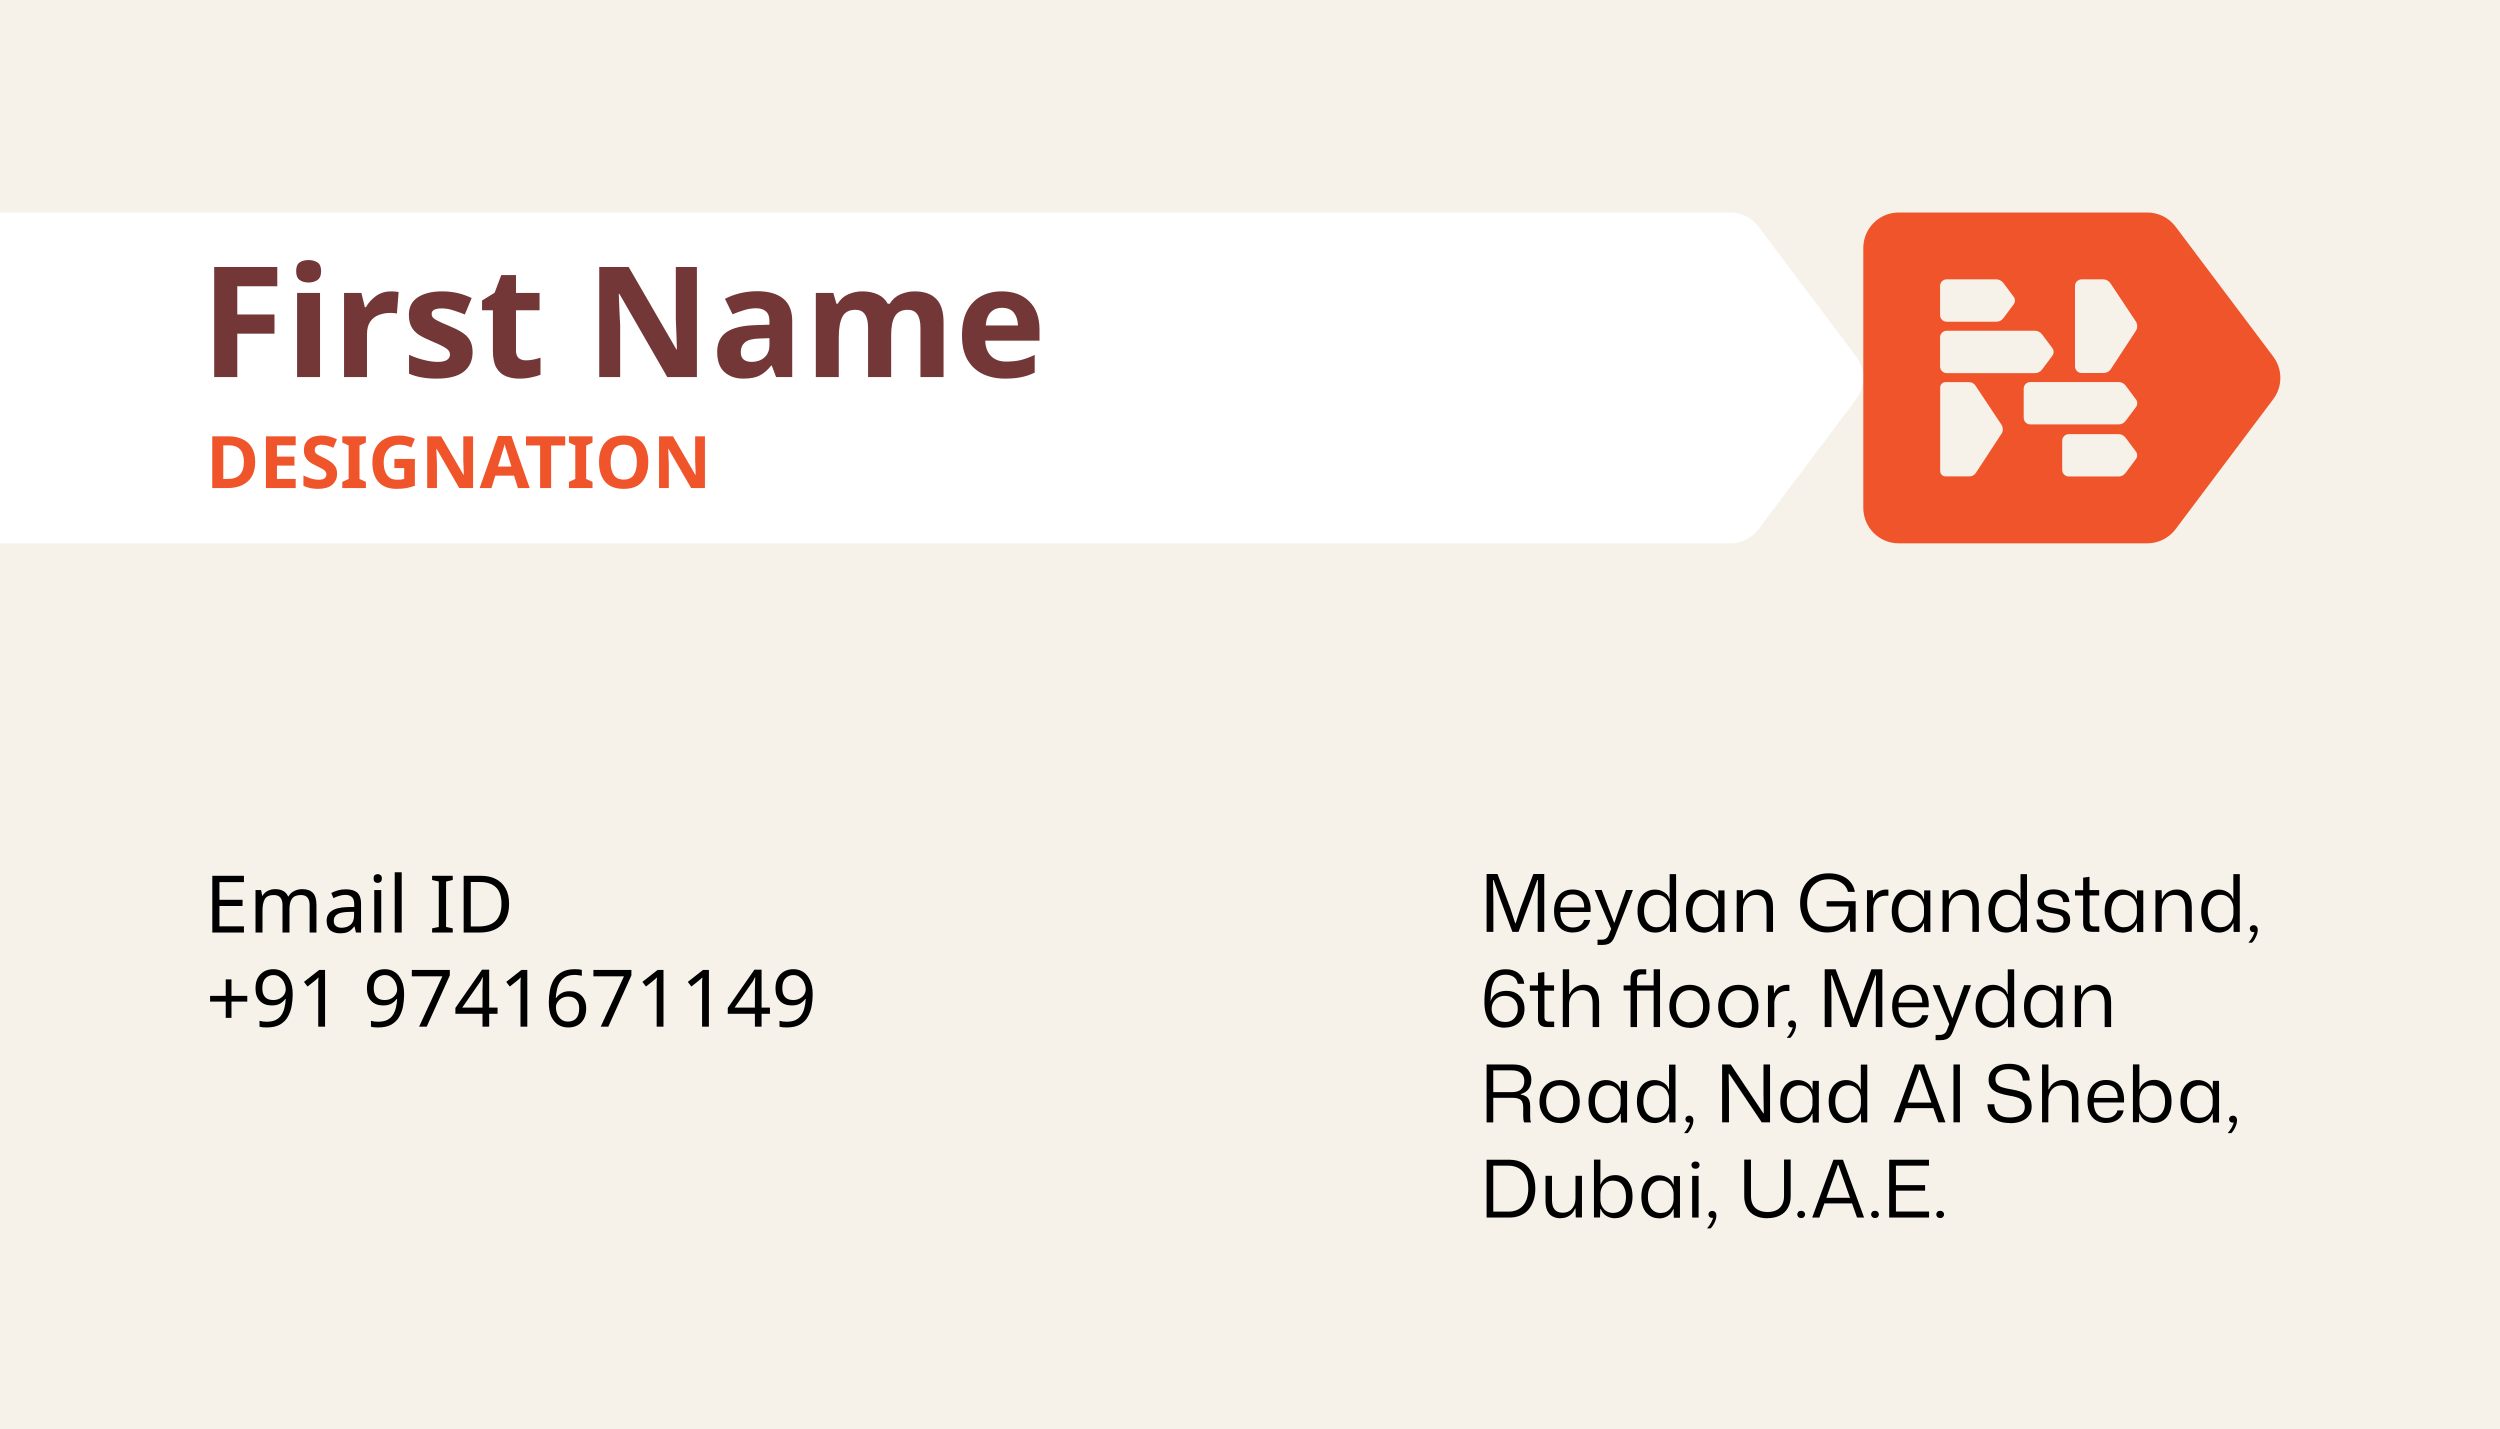
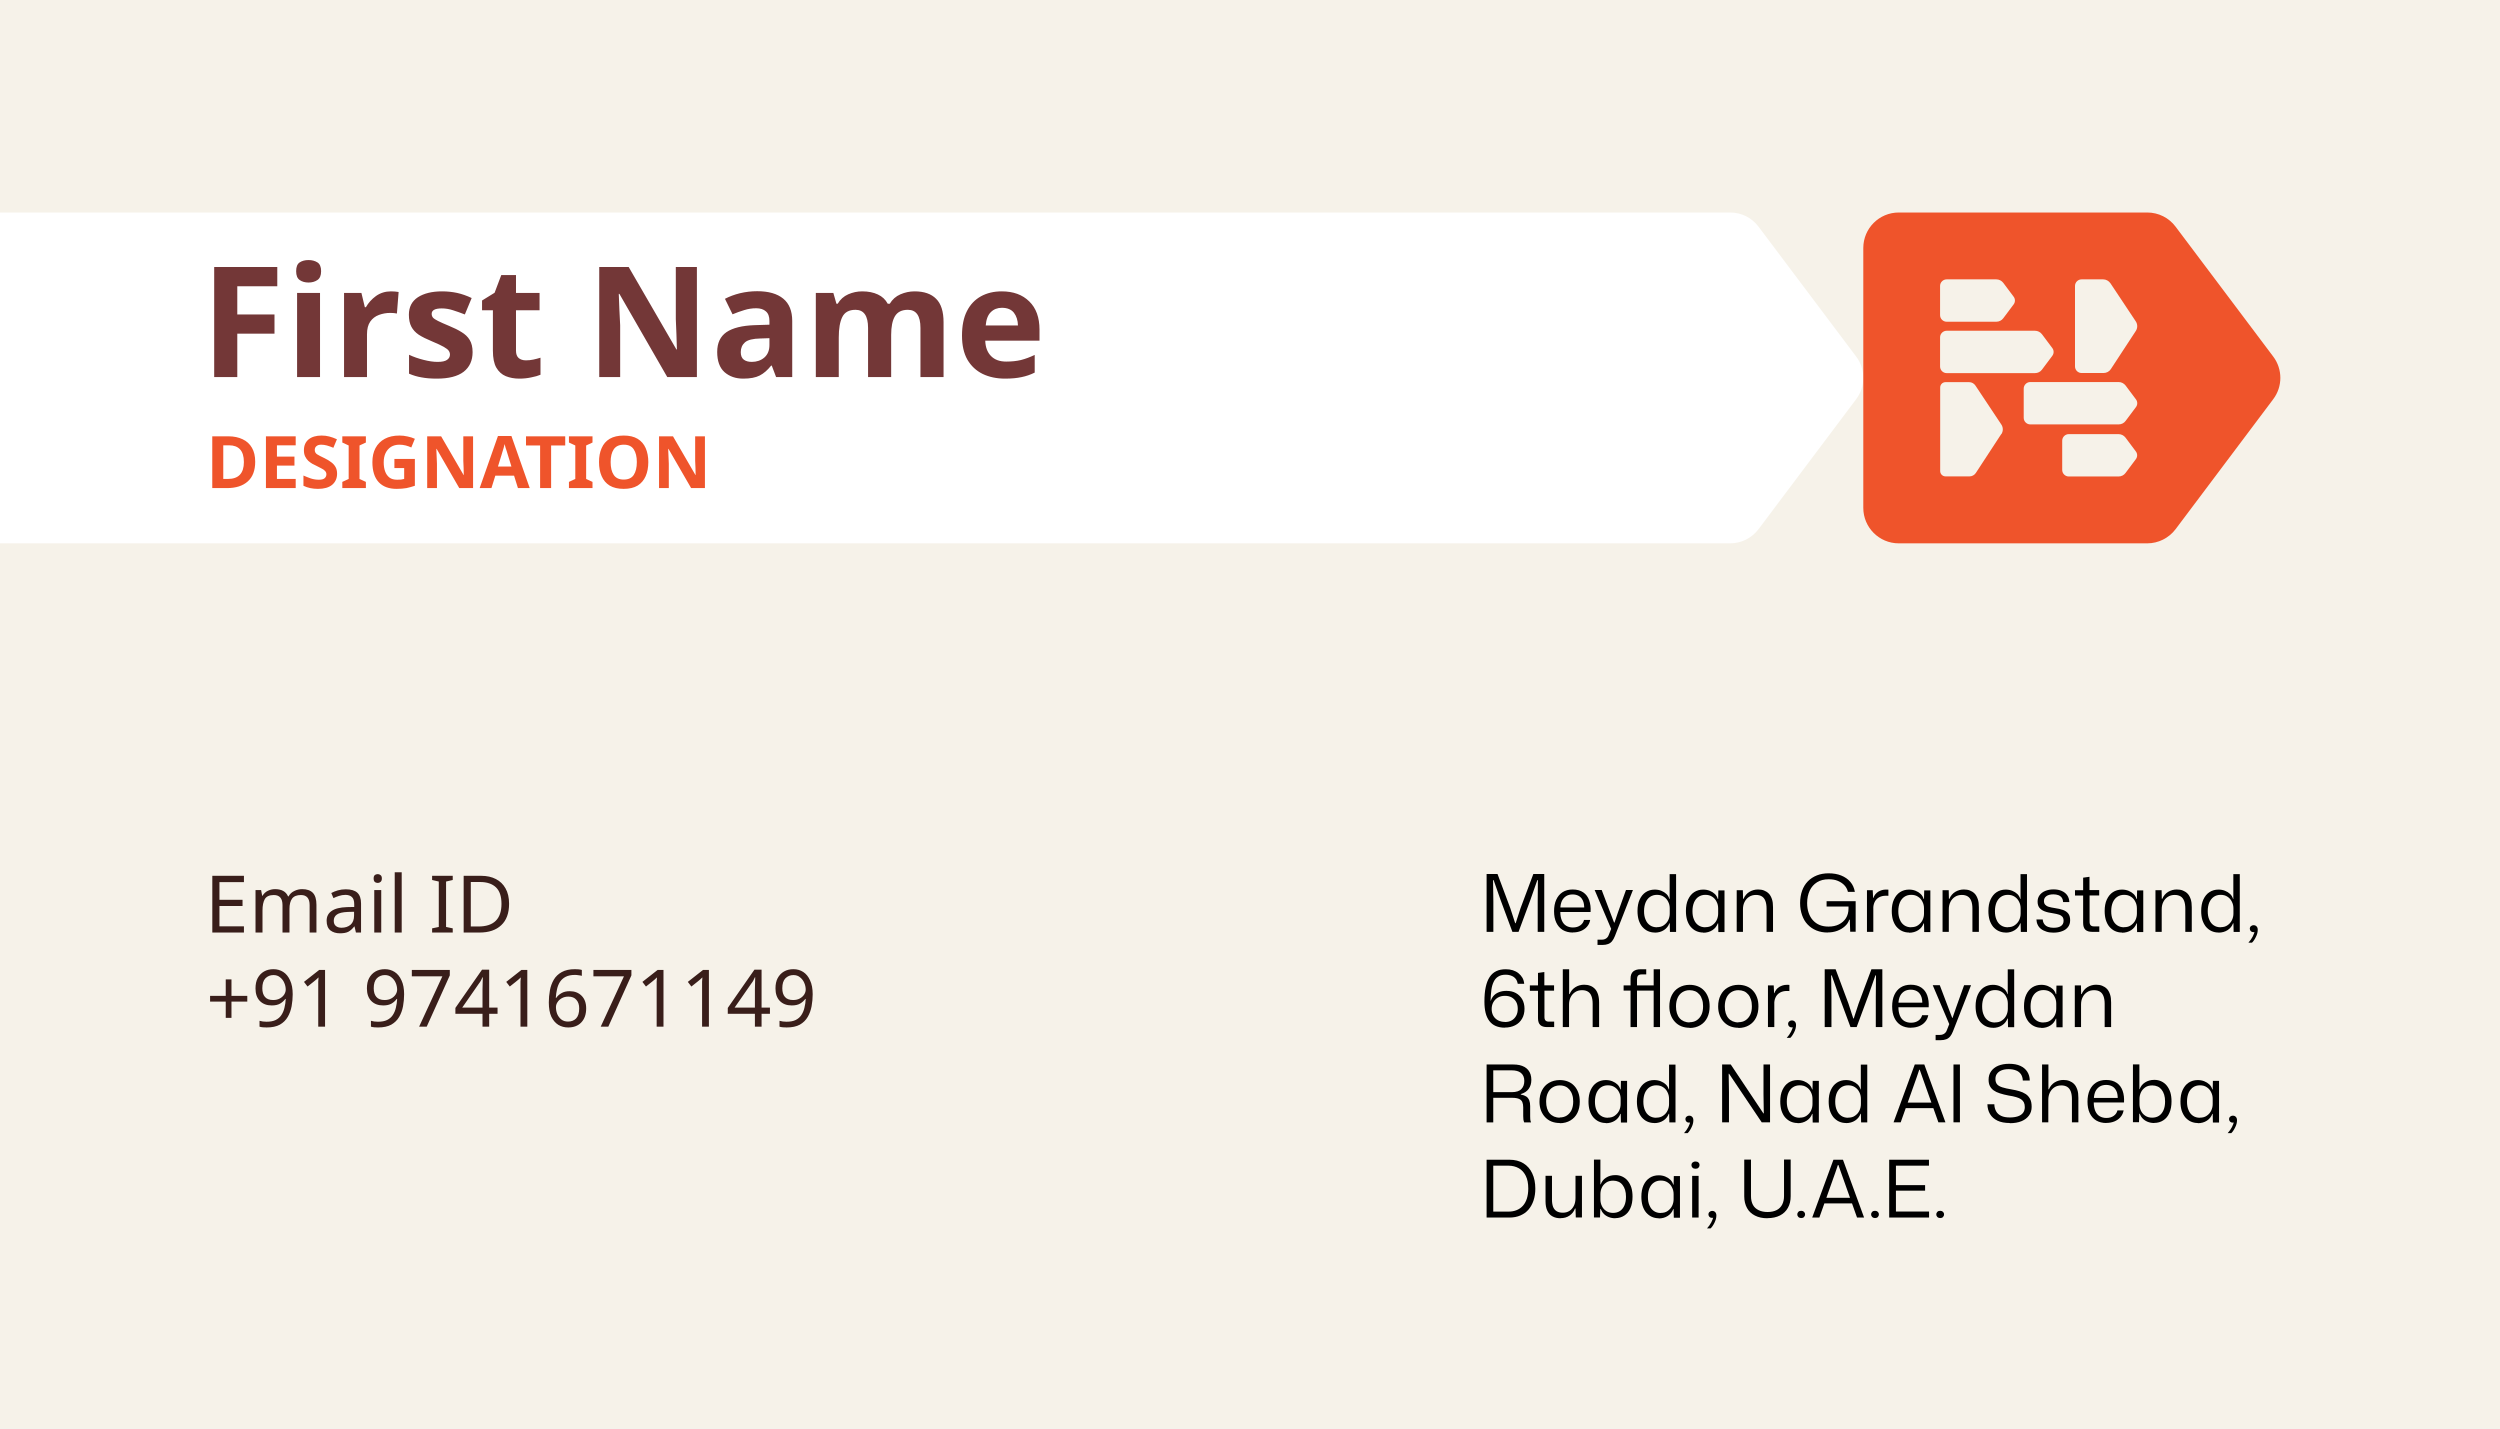
<svg xmlns="http://www.w3.org/2000/svg" id="Layer_1" data-name="Layer 1" viewBox="0 0 252 144">
  <defs>
    <style>
      .cls-1 {
+         fill: #391e1a;
        font-family: MonaSans-Regular, 'Mona Sans';
        font-size: 8px;
      }

      .cls-2 {
        fill-rule: evenodd;
      }

      .cls-2, .cls-3 {
        fill: #f6f2e9;
      }

      .cls-4 {
        font-family: MonaSans-SemiBold, 'Mona Sans';
        font-size: 7.31px;
        font-weight: 600;
      }

      .cls-4, .cls-5 {
        fill: #ef542b;
      }

      .cls-6 {
        fill: #fff;
      }

      .cls-7 {
        fill: #733737;
        font-family: MonaSans-Bold, 'Mona Sans';
        font-size: 15.53px;
        font-weight: 700;
      }
    </style>
  </defs>
  <rect class="cls-3" width="252" height="144" />
  <path class="cls-6" d="M187.1,40.24l-9.84,13.1c-.68.9-1.74,1.43-2.86,1.43H0V21.42h174.4c1.13,0,2.19.53,2.86,1.43l9.84,13.09c.96,1.27.96,3.03,0,4.3Z" />
  <path class="cls-5" d="M229.14,40.24l-9.84,13.1c-.68.9-1.74,1.43-2.86,1.43h-25.04c-1.98,0-3.58-1.6-3.58-3.58v-26.19c0-1.98,1.6-3.58,3.58-3.58h25.04c1.13,0,2.19.53,2.86,1.43l9.84,13.09c.96,1.27.96,3.03,0,4.3Z" />
  <text class="cls-7" transform="translate(20.2 38.01)">
    <tspan x="0" y="0">First Name</tspan>
  </text>
  <text class="cls-4" transform="translate(20.74 49.2)">
    <tspan x="0" y="0">DESIGNATION</tspan>
  </text>
  <text class="cls-1" transform="translate(20.62 94)">
    <tspan x="0" y="0">Email ID</tspan>
  </text>
  <text class="cls-1" transform="translate(20.77 103.49)">
    <tspan x="0" y="0">+91 9741671149</tspan>
  </text>
  <g>
    <path d="M149.85,93.93v-5.83h1.1l1.29,3.45.49,1.51h.05l.49-1.51,1.29-3.45h1.1v5.83h-.66v-3.04l.02-2.17h-.06l-.7,2-1.19,3.21h-.62l-1.18-3.18-.71-2.03h-.06l.03,2.17v3.04h-.67Z" />
    <path d="M158.55,94c-.4,0-.74-.09-1.03-.26-.29-.18-.5-.43-.65-.75s-.22-.7-.22-1.14.07-.83.22-1.16c.15-.33.36-.58.64-.76s.62-.27,1.02-.27c.43,0,.78.1,1.06.29s.48.46.6.8c.12.34.17.74.14,1.18h-3.05c0,.35.06.64.16.87.1.23.25.41.44.52s.41.17.67.17c.3,0,.54-.07.74-.21s.32-.32.38-.55h.62c-.05.27-.15.49-.32.68-.16.19-.37.33-.61.43s-.52.15-.82.15ZM157.28,91.57l-.07-.1h2.55l-.07.11c0-.34-.04-.61-.14-.81-.1-.21-.23-.36-.41-.46s-.39-.15-.62-.15-.46.05-.64.16c-.18.11-.32.26-.43.47-.1.21-.16.46-.17.77Z" />
    <path d="M161.03,95.26v-.54h.42c.13,0,.24-.02.33-.06.09-.04.17-.09.24-.17.07-.07.12-.17.16-.29l.28-.71v.27l-1.72-4.05h.71l.87,2.29.38,1h.04l.34-1,.82-2.29h.7l-1.82,4.65c-.08.21-.18.38-.29.52-.11.13-.25.23-.4.28-.16.06-.34.09-.55.09h-.52Z" />
    <path d="M166.81,94c-.26,0-.49-.05-.71-.15-.22-.1-.4-.25-.56-.43-.16-.19-.27-.41-.36-.68-.08-.27-.12-.57-.12-.91,0-.45.07-.84.22-1.16.15-.32.35-.57.61-.74.26-.17.57-.26.91-.26.24,0,.46.04.66.12.2.08.37.19.51.32s.24.3.3.5h.03v-2.5h.65v5.83h-.62l-.02-.87h-.04c-.1.28-.28.51-.54.68-.26.17-.57.26-.93.26ZM167.02,93.46c.28,0,.51-.06.7-.2s.34-.3.44-.51c.1-.21.15-.43.15-.67v-.51c0-.25-.05-.47-.16-.68-.1-.21-.25-.38-.44-.5-.19-.13-.42-.19-.69-.19s-.5.07-.69.2c-.2.13-.34.32-.45.56-.1.24-.16.53-.16.88s.05.63.16.87c.1.25.25.43.44.56.19.13.42.2.69.2Z" />
    <path d="M171.69,94c-.26,0-.49-.05-.71-.15-.22-.1-.4-.25-.56-.43-.16-.19-.27-.41-.36-.68-.08-.27-.12-.57-.12-.91,0-.45.07-.84.22-1.16.15-.32.35-.57.61-.74.26-.17.57-.26.91-.26.24,0,.46.04.66.12.2.08.37.19.51.32s.24.3.3.5h.04l.02-.86h.62v4.2h-.62l-.02-.87h-.04c-.1.28-.28.51-.54.68-.26.17-.57.26-.93.26ZM171.9,93.46c.28,0,.51-.06.7-.2s.34-.3.44-.51c.1-.21.15-.43.15-.67v-.51c0-.25-.05-.47-.16-.68-.1-.21-.25-.38-.44-.5-.19-.13-.42-.19-.69-.19s-.5.07-.69.2c-.2.13-.34.32-.45.56-.1.24-.16.53-.16.88s.05.63.16.87c.1.25.25.43.44.56.19.13.42.2.69.2Z" />
    <path d="M175.06,93.93v-4.2h.62l.02.87h.05c.13-.31.33-.54.59-.7.27-.16.56-.24.87-.24.22,0,.42.03.6.1s.34.17.48.31c.14.14.24.33.32.56.08.23.11.5.11.83v2.47h-.65v-2.34c0-.31-.04-.57-.12-.78-.08-.2-.19-.35-.35-.45s-.36-.15-.6-.15c-.26,0-.49.06-.69.19s-.35.3-.46.52c-.11.22-.16.46-.16.74v2.27h-.64Z" />
    <path d="M184.23,94c-.42,0-.79-.07-1.14-.21-.34-.14-.63-.34-.88-.6-.25-.26-.43-.57-.56-.94s-.2-.77-.2-1.22.07-.87.2-1.24.33-.69.58-.95c.25-.26.56-.46.91-.6.35-.14.75-.21,1.18-.21.47,0,.9.07,1.27.22.37.15.68.36.92.64s.39.61.46,1.01h-.7c-.06-.26-.18-.48-.36-.67-.18-.19-.4-.33-.66-.44s-.57-.16-.92-.16c-.46,0-.85.1-1.17.3-.32.2-.57.48-.74.84-.17.36-.26.78-.26,1.26,0,.36.05.69.15.98.1.29.24.54.43.75s.41.37.68.48c.27.11.56.16.9.16.39,0,.74-.07,1.04-.22.3-.15.54-.36.71-.63s.26-.59.26-.97v-.38l.19.18h-2.4v-.54h2.93v3.08h-.55l-.04-1.21h-.06c-.08.26-.23.48-.45.67-.21.19-.47.34-.76.45-.3.11-.62.16-.96.16Z" />
    <path d="M188.19,93.93v-4.2h.58l.04.78h.03c.09-.27.25-.47.48-.62.23-.14.49-.22.77-.22.05,0,.09,0,.14,0,.04,0,.08,0,.12.01v.62s-.08,0-.12-.01c-.04,0-.09,0-.14,0-.25,0-.46.05-.64.14-.18.09-.32.22-.43.39-.1.17-.17.37-.19.61v2.5h-.64Z" />
    <path d="M192.44,94c-.26,0-.49-.05-.71-.15-.22-.1-.4-.25-.56-.43-.16-.19-.27-.41-.36-.68-.08-.27-.12-.57-.12-.91,0-.45.07-.84.22-1.16.15-.32.35-.57.61-.74.26-.17.57-.26.91-.26.24,0,.46.04.66.12.2.08.37.19.51.32s.24.3.3.5h.04l.02-.86h.62v4.2h-.62l-.02-.87h-.04c-.1.28-.28.51-.54.68-.26.17-.57.26-.93.26ZM192.65,93.46c.28,0,.51-.06.7-.2s.34-.3.44-.51c.1-.21.15-.43.15-.67v-.51c0-.25-.05-.47-.16-.68-.1-.21-.25-.38-.44-.5-.19-.13-.42-.19-.69-.19s-.5.07-.69.2c-.2.13-.34.32-.45.56-.1.24-.16.53-.16.88s.05.63.16.87c.1.25.25.43.44.56.19.13.42.2.69.2Z" />
    <path d="M195.81,93.93v-4.2h.62l.02.87h.05c.13-.31.33-.54.59-.7.27-.16.56-.24.87-.24.22,0,.42.03.6.1s.34.17.48.31c.14.14.24.33.32.56.08.23.11.5.11.83v2.47h-.65v-2.34c0-.31-.04-.57-.12-.78-.08-.2-.19-.35-.35-.45s-.36-.15-.6-.15c-.26,0-.49.06-.69.19s-.35.3-.46.52c-.11.22-.16.46-.16.74v2.27h-.64Z" />
    <path d="M202.18,94c-.26,0-.49-.05-.71-.15-.22-.1-.4-.25-.56-.43-.15-.19-.27-.41-.36-.68-.08-.27-.12-.57-.12-.91,0-.45.07-.84.22-1.16s.35-.57.61-.74c.26-.17.57-.26.91-.26.24,0,.46.04.66.12.2.08.37.19.51.32s.24.3.3.5h.03v-2.5h.65v5.83h-.62l-.02-.87h-.04c-.1.28-.28.51-.54.68s-.57.26-.93.26ZM202.39,93.46c.28,0,.51-.06.7-.2.19-.13.34-.3.44-.51s.15-.43.15-.67v-.51c0-.25-.05-.47-.16-.68-.1-.21-.25-.38-.44-.5-.19-.13-.42-.19-.69-.19s-.5.07-.69.2c-.19.13-.34.32-.45.56-.1.24-.16.53-.16.88s.05.63.16.87c.1.25.25.43.44.56.19.13.42.2.69.2Z" />
    <path d="M206.98,94.01c-.26,0-.5-.03-.7-.1s-.39-.15-.54-.27c-.15-.11-.26-.25-.34-.42-.08-.16-.12-.34-.13-.54h.64c.01.19.06.34.16.47.09.13.22.22.38.28.16.06.34.09.55.09.33,0,.58-.06.75-.18.17-.12.26-.3.26-.52,0-.17-.04-.3-.11-.4-.08-.09-.19-.17-.34-.22-.15-.05-.36-.1-.61-.14-.35-.05-.63-.11-.86-.2s-.4-.21-.52-.36c-.12-.16-.18-.36-.18-.62s.07-.46.2-.64c.13-.18.32-.33.56-.43.24-.1.52-.16.84-.16s.6.05.84.16c.23.1.42.25.55.44.13.19.2.42.21.68h-.63c-.01-.19-.06-.34-.14-.45-.08-.11-.2-.2-.34-.25-.14-.05-.31-.08-.5-.08-.3,0-.53.06-.7.18-.17.12-.25.29-.25.49,0,.15.04.28.12.37.08.09.2.17.37.22s.38.09.64.13c.31.04.58.11.81.19.23.09.4.21.52.37.12.16.18.38.18.66s-.07.49-.21.68c-.14.18-.33.33-.59.42-.25.1-.55.15-.88.15Z" />
    <path d="M210.88,93.93c-.29,0-.52-.07-.67-.21-.15-.14-.23-.37-.23-.69v-2.76h-.82v-.54h.82v-1.26l.64-.09v1.34h.98v.54h-.97v2.66c0,.16.04.28.11.35.07.07.18.11.33.11h.54v.55h-.74Z" />
    <path d="M213.9,94c-.26,0-.49-.05-.71-.15-.22-.1-.4-.25-.56-.43-.16-.19-.27-.41-.36-.68-.08-.27-.12-.57-.12-.91,0-.45.07-.84.22-1.16.15-.32.35-.57.61-.74.26-.17.57-.26.91-.26.24,0,.46.04.66.12.2.08.37.19.51.32s.24.3.3.5h.04l.02-.86h.62v4.2h-.62l-.02-.87h-.04c-.1.28-.28.51-.54.68-.26.17-.57.26-.93.26ZM214.11,93.46c.28,0,.51-.06.7-.2s.34-.3.44-.51c.1-.21.15-.43.15-.67v-.51c0-.25-.05-.47-.16-.68-.1-.21-.25-.38-.44-.5-.19-.13-.42-.19-.69-.19s-.5.07-.69.2c-.2.13-.34.32-.45.56-.1.24-.16.53-.16.88s.05.63.16.87c.1.25.25.43.44.56.19.13.42.2.69.2Z" />
    <path d="M217.27,93.93v-4.2h.62l.02.87h.05c.13-.31.33-.54.59-.7.27-.16.56-.24.87-.24.22,0,.42.03.6.1s.34.17.48.31c.14.14.24.33.32.56.08.23.11.5.11.83v2.47h-.65v-2.34c0-.31-.04-.57-.12-.78-.08-.2-.19-.35-.35-.45s-.36-.15-.6-.15c-.26,0-.49.06-.69.19s-.35.3-.46.52c-.11.22-.16.46-.16.74v2.27h-.64Z" />
    <path d="M223.63,94c-.26,0-.49-.05-.71-.15-.22-.1-.4-.25-.56-.43-.15-.19-.27-.41-.36-.68-.08-.27-.12-.57-.12-.91,0-.45.07-.84.22-1.16s.35-.57.61-.74c.26-.17.57-.26.91-.26.24,0,.46.04.66.12.2.08.37.19.51.32s.24.3.3.5h.03v-2.5h.65v5.83h-.62l-.02-.87h-.04c-.1.28-.28.51-.54.68s-.57.26-.93.26ZM223.84,93.46c.28,0,.51-.06.7-.2.19-.13.34-.3.44-.51s.15-.43.15-.67v-.51c0-.25-.05-.47-.16-.68-.1-.21-.25-.38-.44-.5-.19-.13-.42-.19-.69-.19s-.5.07-.69.2c-.19.13-.34.32-.45.56-.1.24-.16.53-.16.88s.05.63.16.87c.1.25.25.43.44.56.19.13.42.2.69.2Z" />
    <path d="M226.64,95.02c.18-.2.32-.4.43-.61.11-.21.18-.4.19-.56l.06.04s-.04.03-.07.05c-.03.02-.07.02-.11.02-.11,0-.19-.03-.26-.1-.06-.07-.1-.15-.1-.24,0-.11.04-.2.11-.26s.16-.1.28-.1.21.04.29.12c.08.08.12.19.12.35,0,.12-.02.24-.05.36-.03.12-.08.24-.14.36s-.12.23-.19.33c-.07.1-.13.18-.2.24h-.36Z" />
    <path d="M151.67,103.59c-.34,0-.64-.06-.9-.17s-.47-.28-.64-.5c-.17-.22-.3-.5-.38-.82-.08-.33-.12-.7-.12-1.12,0-.58.04-1.07.13-1.48.09-.41.22-.75.4-1.02.18-.27.4-.46.67-.59s.59-.19.95-.19c.26,0,.49.03.71.1s.41.17.57.3c.16.13.29.28.4.46.1.18.16.38.18.61h-.65c-.03-.16-.08-.3-.14-.41-.07-.11-.16-.21-.26-.28s-.23-.13-.37-.17c-.14-.04-.29-.06-.44-.06-.31,0-.56.06-.76.19-.2.12-.35.3-.46.53-.11.23-.19.5-.23.82-.04.32-.07.68-.08,1.07h.03c.06-.2.17-.37.31-.52.14-.15.32-.26.54-.34.21-.08.45-.12.72-.12.36,0,.68.07.95.22.27.15.48.36.64.63.15.27.23.59.23.95,0,.38-.08.72-.25,1.01s-.4.51-.7.66c-.3.15-.64.23-1.04.23ZM151.69,103.02c.26,0,.49-.05.68-.16.2-.11.35-.27.46-.47.11-.2.16-.43.16-.7s-.05-.5-.16-.7c-.11-.19-.26-.34-.45-.45-.2-.11-.42-.16-.68-.16-.28,0-.52.06-.72.18s-.35.28-.46.48c-.11.2-.16.43-.16.68s.06.49.17.68c.11.19.27.34.47.45.2.1.43.16.69.16Z" />
    <path d="M155.93,103.53c-.29,0-.52-.07-.67-.21-.15-.14-.23-.37-.23-.69v-2.76h-.82v-.54h.82v-1.26l.64-.09v1.34h.98v.54h-.97v2.66c0,.16.04.28.11.35.07.07.18.11.33.11h.54v.55h-.74Z" />
    <path d="M157.53,103.53v-5.83h.64v2.5h.05c.13-.31.33-.54.59-.7s.56-.24.87-.24c.22,0,.42.03.6.1.18.06.34.17.48.31s.24.33.32.56c.07.23.11.5.11.83v2.47h-.65v-2.34c0-.31-.04-.57-.12-.78s-.19-.35-.35-.45c-.16-.1-.36-.15-.6-.15-.26,0-.49.06-.69.19s-.35.3-.46.52c-.11.22-.16.46-.16.74v2.27h-.64Z" />
    <path d="M164.36,103.53v-3.68h-.7v-.52h.7v-.7c0-.31.09-.55.26-.7.18-.15.42-.23.74-.23h.58v.52h-.44c-.19,0-.32.04-.39.13-.07.09-.1.21-.1.36v.62h1.68v-1.63h.64v5.83h-.64v-3.68h-1.68v3.68h-.64Z" />
    <path d="M170.31,103.6c-.3,0-.58-.05-.83-.15-.25-.1-.46-.25-.64-.44s-.32-.42-.42-.68c-.1-.26-.15-.56-.15-.88,0-.43.08-.81.25-1.14.17-.33.4-.58.71-.76.31-.18.67-.28,1.08-.28.3,0,.58.05.83.15.25.1.46.24.64.44.18.19.31.42.41.69.1.27.14.57.14.9,0,.43-.08.8-.24,1.13-.16.33-.4.58-.7.76-.3.18-.66.28-1.07.28ZM170.31,103.04c.27,0,.51-.06.71-.19.2-.13.36-.31.48-.55.12-.24.17-.53.17-.87,0-.25-.03-.48-.1-.68-.06-.2-.15-.37-.27-.51-.12-.14-.26-.25-.42-.32-.17-.07-.36-.11-.57-.11-.27,0-.51.07-.72.2-.21.13-.37.32-.48.56-.11.24-.17.53-.17.88,0,.25.03.47.09.67.06.2.15.37.27.51s.26.24.44.32c.17.07.36.11.57.11Z" />
    <path d="M175.23,103.6c-.3,0-.58-.05-.83-.15-.25-.1-.46-.25-.64-.44s-.32-.42-.42-.68c-.1-.26-.15-.56-.15-.88,0-.43.08-.81.25-1.14.17-.33.4-.58.71-.76.31-.18.67-.28,1.08-.28.3,0,.58.05.83.15.25.1.46.24.64.44.18.19.31.42.41.69.1.27.14.57.14.9,0,.43-.08.8-.24,1.13-.16.33-.4.58-.7.76-.3.18-.66.28-1.07.28ZM175.23,103.04c.27,0,.51-.06.71-.19.2-.13.36-.31.48-.55.12-.24.17-.53.17-.87,0-.25-.03-.48-.1-.68-.06-.2-.15-.37-.27-.51-.12-.14-.26-.25-.42-.32-.17-.07-.36-.11-.57-.11-.27,0-.51.07-.72.2-.21.13-.37.32-.48.56-.11.24-.17.53-.17.88,0,.25.03.47.09.67.06.2.15.37.27.51s.26.24.44.32c.17.07.36.11.57.11Z" />
    <path d="M178.21,103.53v-4.2h.58l.04.78h.03c.09-.27.25-.47.48-.62.23-.14.49-.22.77-.22.05,0,.09,0,.14,0,.04,0,.08,0,.12.01v.62s-.08,0-.12-.01c-.04,0-.09,0-.14,0-.25,0-.46.05-.64.14-.18.09-.32.22-.43.39-.1.17-.17.37-.19.61v2.5h-.64Z" />
    <path d="M180.1,104.62c.18-.2.32-.4.43-.61.11-.21.18-.4.19-.56l.06.04s-.04.03-.07.05c-.03.02-.07.02-.11.02-.11,0-.19-.03-.26-.1-.06-.07-.1-.15-.1-.24,0-.11.04-.2.11-.26s.16-.1.28-.1.21.04.29.12c.08.08.12.19.12.35,0,.12-.02.24-.05.36-.03.12-.08.24-.14.36s-.12.23-.19.33c-.07.1-.13.18-.2.24h-.36Z" />
    <path d="M183.93,103.53v-5.83h1.1l1.29,3.45.49,1.51h.05l.49-1.51,1.29-3.45h1.1v5.83h-.66v-3.04l.02-2.17h-.06l-.7,2-1.19,3.21h-.62l-1.18-3.18-.71-2.03h-.06l.03,2.17v3.04h-.67Z" />
    <path d="M192.63,103.6c-.4,0-.74-.09-1.03-.26-.29-.18-.5-.43-.65-.75s-.22-.7-.22-1.14.07-.83.22-1.16c.15-.33.36-.58.64-.76s.62-.27,1.02-.27c.43,0,.78.1,1.06.29s.48.46.6.8c.12.34.17.74.14,1.18h-3.05c0,.35.06.64.16.87.1.23.25.41.44.52s.41.17.67.17c.3,0,.54-.07.74-.21s.32-.32.38-.55h.62c-.05.27-.15.49-.32.68-.16.19-.37.33-.61.43s-.52.15-.82.15ZM191.36,101.17l-.07-.1h2.55l-.07.11c0-.34-.04-.61-.14-.81-.1-.21-.23-.36-.41-.46s-.39-.15-.62-.15-.46.05-.64.16c-.18.11-.32.26-.43.47-.1.21-.16.46-.17.77Z" />
    <path d="M195.11,104.86v-.54h.42c.13,0,.24-.02.33-.06.09-.04.17-.09.24-.17.07-.07.12-.17.16-.29l.28-.71v.27l-1.72-4.05h.71l.87,2.29.38,1h.04l.34-1,.82-2.29h.7l-1.82,4.65c-.08.21-.18.38-.29.52-.11.13-.25.23-.4.28-.16.06-.34.09-.55.09h-.52Z" />
    <path d="M200.89,103.6c-.26,0-.49-.05-.71-.15-.22-.1-.4-.25-.56-.43-.15-.19-.27-.41-.36-.68-.08-.27-.12-.57-.12-.91,0-.45.07-.84.22-1.16s.35-.57.61-.74c.26-.17.57-.26.91-.26.24,0,.46.04.66.12.2.08.37.19.51.32s.24.3.3.5h.03v-2.5h.65v5.83h-.62l-.02-.87h-.04c-.1.28-.28.51-.54.68s-.57.26-.93.26ZM201.1,103.06c.28,0,.51-.06.7-.2.19-.13.34-.3.44-.51s.15-.43.15-.67v-.51c0-.25-.05-.47-.16-.68-.1-.21-.25-.38-.44-.5-.19-.13-.42-.19-.69-.19s-.5.07-.69.2c-.19.13-.34.32-.45.56-.1.24-.16.53-.16.88s.05.63.16.87c.1.25.25.43.44.56.19.13.42.2.69.2Z" />
    <path d="M205.77,103.6c-.26,0-.49-.05-.71-.15-.22-.1-.4-.25-.56-.43-.16-.19-.27-.41-.36-.68-.08-.27-.12-.57-.12-.91,0-.45.07-.84.22-1.16.15-.32.35-.57.61-.74.26-.17.57-.26.91-.26.24,0,.46.04.66.12.2.08.37.19.51.32s.24.3.3.5h.04l.02-.86h.62v4.2h-.62l-.02-.87h-.04c-.1.28-.28.51-.54.68-.26.17-.57.26-.93.26ZM205.98,103.06c.28,0,.51-.06.7-.2s.34-.3.44-.51c.1-.21.15-.43.15-.67v-.51c0-.25-.05-.47-.16-.68-.1-.21-.25-.38-.44-.5-.19-.13-.42-.19-.69-.19s-.5.07-.69.2c-.2.13-.34.32-.45.56-.1.24-.16.53-.16.88s.05.63.16.87c.1.25.25.43.44.56.19.13.42.2.69.2Z" />
    <path d="M209.14,103.53v-4.2h.62l.02.87h.05c.13-.31.33-.54.59-.7.27-.16.56-.24.87-.24.22,0,.42.03.6.1s.34.17.48.31c.14.14.24.33.32.56.08.23.11.5.11.83v2.47h-.65v-2.34c0-.31-.04-.57-.12-.78-.08-.2-.19-.35-.35-.45s-.36-.15-.6-.15c-.26,0-.49.06-.69.19s-.35.3-.46.52c-.11.22-.16.46-.16.74v2.27h-.64Z" />
    <path d="M149.85,113.13v-5.83h2.68c.23,0,.44.02.63.06.19.04.36.11.51.19.15.09.28.19.38.32.1.12.18.27.23.43.05.16.08.35.08.55,0,.36-.09.66-.27.91-.18.25-.44.42-.79.52v.05c.23.04.41.11.55.2s.23.23.3.39c.06.16.09.35.09.58v1.02c0,.1,0,.19.01.3,0,.1.04.21.08.32h-.69c-.04-.09-.06-.18-.08-.28-.01-.1-.02-.22-.02-.36v-.88c0-.21-.03-.39-.09-.53-.06-.14-.17-.25-.33-.32-.16-.07-.39-.11-.68-.11h-2v-.57h1.94c.46,0,.79-.11.98-.32.2-.21.29-.48.29-.81,0-.19-.03-.35-.09-.48-.06-.14-.15-.25-.26-.34-.12-.09-.25-.15-.4-.19-.15-.04-.33-.06-.52-.06h-1.86v5.25h-.68Z" />
    <path d="M157.22,113.2c-.3,0-.58-.05-.83-.15-.25-.1-.46-.25-.64-.44s-.32-.42-.42-.68c-.1-.26-.15-.56-.15-.88,0-.43.08-.81.25-1.14.17-.33.4-.58.71-.76.31-.18.67-.28,1.08-.28.3,0,.58.05.83.15.25.1.46.24.64.44.18.19.31.42.41.69.1.27.14.57.14.9,0,.43-.08.8-.24,1.13-.16.33-.4.58-.7.76s-.66.28-1.07.28ZM157.22,112.64c.27,0,.51-.06.71-.19.2-.13.36-.31.48-.55.11-.24.17-.53.17-.87,0-.25-.03-.48-.1-.68-.06-.2-.16-.37-.27-.51-.12-.14-.26-.25-.42-.32s-.35-.11-.57-.11c-.27,0-.51.07-.72.2s-.37.32-.48.56c-.12.24-.17.53-.17.88,0,.25.03.47.09.67.06.2.15.37.27.51s.27.24.44.32c.17.07.36.11.57.11Z" />
    <path d="M161.87,113.2c-.26,0-.49-.05-.71-.15-.22-.1-.4-.25-.56-.43-.16-.19-.27-.41-.36-.68-.08-.27-.12-.57-.12-.91,0-.45.07-.84.22-1.16.15-.32.35-.57.61-.74.26-.17.57-.26.91-.26.24,0,.46.04.66.12.2.08.37.19.51.32s.24.3.3.5h.04l.02-.86h.62v4.2h-.62l-.02-.87h-.04c-.1.28-.28.51-.54.68-.26.17-.57.26-.93.26ZM162.07,112.66c.28,0,.51-.06.7-.2s.34-.3.44-.51c.1-.21.15-.43.15-.67v-.51c0-.25-.05-.47-.16-.68-.1-.21-.25-.38-.44-.5-.19-.13-.42-.19-.69-.19s-.5.07-.69.2c-.2.13-.34.32-.45.56-.1.24-.16.53-.16.88s.05.63.16.87c.1.25.25.43.44.56.19.13.42.2.69.2Z" />
    <path d="M166.75,113.2c-.26,0-.49-.05-.71-.15-.22-.1-.4-.25-.56-.43-.15-.19-.27-.41-.36-.68-.08-.27-.12-.57-.12-.91,0-.45.07-.84.22-1.16s.35-.57.61-.74c.26-.17.57-.26.91-.26.24,0,.46.04.66.12.2.08.37.19.51.32s.24.3.3.5h.03v-2.5h.65v5.83h-.62l-.02-.87h-.04c-.1.28-.28.51-.54.68s-.57.26-.93.26ZM166.95,112.66c.28,0,.51-.06.7-.2.19-.13.34-.3.44-.51s.15-.43.15-.67v-.51c0-.25-.05-.47-.16-.68-.1-.21-.25-.38-.44-.5-.19-.13-.42-.19-.69-.19s-.5.07-.69.2c-.19.13-.34.32-.45.56-.1.24-.16.53-.16.88s.05.63.16.87c.1.25.25.43.44.56.19.13.42.2.69.2Z" />
    <path d="M169.75,114.22c.18-.2.32-.4.43-.61.11-.21.18-.4.19-.56l.06.04s-.04.03-.07.05c-.03.02-.07.02-.11.02-.11,0-.19-.03-.26-.1-.06-.07-.1-.15-.1-.24,0-.11.04-.2.11-.26s.16-.1.28-.1.21.04.29.12c.08.08.12.19.12.35,0,.12-.02.24-.05.36-.03.12-.08.24-.14.36s-.12.23-.19.33c-.07.1-.13.18-.2.24h-.36Z" />
    <path d="M173.59,113.13v-5.83h.87l3.29,4.93h.04l-.03-1.98v-2.95h.66v5.83h-.84l-3.29-4.9h-.04l.03,1.87v3.03h-.69Z" />
    <path d="M181.2,113.2c-.26,0-.49-.05-.71-.15-.22-.1-.4-.25-.56-.43-.16-.19-.27-.41-.36-.68-.08-.27-.12-.57-.12-.91,0-.45.07-.84.22-1.16.15-.32.35-.57.61-.74.26-.17.57-.26.91-.26.24,0,.46.04.66.12.2.08.37.19.51.32s.24.3.3.5h.04l.02-.86h.62v4.2h-.62l-.02-.87h-.04c-.1.28-.28.51-.54.68-.26.17-.57.26-.93.26ZM181.41,112.66c.28,0,.51-.06.7-.2s.34-.3.44-.51c.1-.21.15-.43.15-.67v-.51c0-.25-.05-.47-.16-.68-.1-.21-.25-.38-.44-.5-.19-.13-.42-.19-.69-.19s-.5.07-.69.2c-.2.13-.34.32-.45.56-.1.24-.16.53-.16.88s.05.63.16.87c.1.25.25.43.44.56.19.13.42.2.69.2Z" />
    <path d="M186.08,113.2c-.26,0-.49-.05-.71-.15-.22-.1-.4-.25-.56-.43-.15-.19-.27-.41-.36-.68-.08-.27-.12-.57-.12-.91,0-.45.07-.84.22-1.16s.35-.57.61-.74c.26-.17.57-.26.91-.26.24,0,.46.04.66.12.2.08.37.19.51.32s.24.3.3.5h.03v-2.5h.65v5.83h-.62l-.02-.87h-.04c-.1.28-.28.51-.54.68s-.57.26-.93.26ZM186.29,112.66c.28,0,.51-.06.7-.2.19-.13.34-.3.44-.51s.15-.43.15-.67v-.51c0-.25-.05-.47-.16-.68-.1-.21-.25-.38-.44-.5-.19-.13-.42-.19-.69-.19s-.5.07-.69.2c-.19.13-.34.32-.45.56-.1.24-.16.53-.16.88s.05.63.16.87c.1.25.25.43.44.56.19.13.42.2.69.2Z" />
    <path d="M190.87,113.13l2.14-5.83h.96l2.13,5.83h-.71l-1.62-4.56-.26-.74h-.05l-.25.74-1.62,4.56h-.72ZM192.03,111.7l.1-.56h2.71l.1.56h-2.92Z" />
    <path d="M196.91,113.13v-5.83h.65v5.83h-.65Z" />
    <path d="M202.6,113.2c-.51,0-.93-.08-1.26-.24-.33-.16-.58-.38-.75-.67-.17-.29-.25-.61-.26-.98h.7c0,.27.07.51.18.71.11.2.29.36.51.46.23.11.52.16.88.16.3,0,.57-.04.79-.11s.4-.19.52-.34c.12-.15.19-.35.19-.59,0-.19-.03-.34-.09-.47-.06-.12-.15-.23-.28-.32s-.29-.16-.5-.22c-.21-.06-.46-.12-.76-.16-.33-.06-.62-.14-.88-.22s-.46-.18-.63-.3-.29-.27-.38-.44c-.09-.18-.13-.39-.13-.63,0-.33.08-.61.25-.85.17-.24.4-.43.71-.56.31-.13.68-.2,1.12-.2s.82.07,1.12.21c.31.14.54.34.7.59.16.25.25.55.25.89h-.7c-.01-.26-.08-.47-.19-.64-.12-.17-.28-.3-.49-.38s-.45-.13-.74-.13-.52.04-.72.12c-.2.08-.35.19-.46.34-.11.14-.16.32-.16.53,0,.22.05.4.16.53.1.13.28.23.52.31s.57.15.98.22c.26.04.51.1.75.17.24.07.45.17.64.29.19.12.33.29.44.49.11.21.16.47.16.8s-.08.61-.26.86-.42.44-.75.58c-.33.14-.74.21-1.22.21Z" />
    <path d="M205.84,113.13v-5.83h.64v2.5h.05c.13-.31.33-.54.59-.7.27-.16.56-.24.87-.24.22,0,.42.03.6.1s.34.17.48.31c.14.14.24.33.32.56.08.23.11.5.11.83v2.47h-.65v-2.34c0-.31-.04-.57-.12-.78-.08-.2-.19-.35-.35-.45s-.36-.15-.6-.15c-.26,0-.49.06-.69.19s-.35.3-.46.52c-.11.22-.16.46-.16.74v2.27h-.64Z" />
    <path d="M212.32,113.2c-.4,0-.74-.09-1.03-.26-.29-.18-.5-.43-.65-.75s-.22-.7-.22-1.14.07-.83.22-1.16c.15-.33.36-.58.64-.76s.62-.27,1.02-.27c.43,0,.78.1,1.06.29s.48.46.6.8c.12.34.17.74.14,1.18h-3.05c0,.35.06.64.16.87.1.23.25.41.44.52s.41.17.67.17c.3,0,.54-.07.74-.21s.32-.32.38-.55h.62c-.05.27-.15.49-.32.68-.16.19-.37.33-.61.43s-.52.15-.82.15ZM211.06,110.77l-.07-.1h2.55l-.07.11c0-.34-.04-.61-.14-.81-.1-.21-.23-.36-.41-.46s-.39-.15-.62-.15-.46.05-.64.16c-.18.11-.32.26-.43.47-.1.21-.16.46-.17.77Z" />
    <path d="M217.15,113.2c-.24,0-.46-.04-.66-.12s-.37-.19-.5-.33c-.14-.14-.24-.31-.31-.49h-.04l-.03.86h-.61v-5.83h.65v2.5h.03c.1-.28.27-.51.54-.68.26-.17.57-.26.94-.26.26,0,.49.05.7.15.21.1.4.24.55.43s.27.41.36.68c.08.27.12.57.12.91,0,.45-.07.84-.22,1.17-.14.33-.35.57-.61.74-.26.17-.57.26-.91.26ZM216.93,112.66c.27,0,.5-.06.7-.19.19-.13.34-.31.45-.56.11-.25.16-.54.16-.88,0-.26-.03-.48-.09-.68-.06-.2-.15-.37-.26-.51-.11-.14-.24-.25-.4-.32-.16-.07-.34-.11-.54-.11-.28,0-.51.06-.7.19-.19.13-.34.29-.44.5-.1.21-.15.44-.15.68v.51c0,.25.05.47.15.68.1.21.25.38.44.5.19.13.42.19.69.19Z" />
    <path d="M221.54,113.2c-.26,0-.49-.05-.71-.15-.22-.1-.4-.25-.56-.43-.15-.19-.27-.41-.36-.68-.08-.27-.12-.57-.12-.91,0-.45.07-.84.22-1.16s.35-.57.61-.74c.26-.17.57-.26.91-.26.24,0,.46.04.66.12.2.08.37.19.51.32s.24.3.3.5h.04l.02-.86h.62v4.2h-.62l-.02-.87h-.04c-.1.28-.28.51-.54.68s-.57.26-.93.26ZM221.75,112.66c.28,0,.51-.06.7-.2.19-.13.34-.3.44-.51s.15-.43.15-.67v-.51c0-.25-.05-.47-.16-.68-.1-.21-.25-.38-.44-.5-.19-.13-.42-.19-.69-.19s-.5.07-.69.2c-.19.13-.34.32-.45.56-.1.24-.16.53-.16.88s.05.63.16.87c.1.25.25.43.44.56.19.13.42.2.69.2Z" />
    <path d="M224.55,114.22c.18-.2.32-.4.43-.61.11-.21.18-.4.19-.56l.06.04s-.04.03-.07.05c-.03.02-.07.02-.11.02-.11,0-.19-.03-.26-.1-.06-.07-.1-.15-.1-.24,0-.11.04-.2.11-.26s.16-.1.28-.1.21.04.29.12c.08.08.12.19.12.35,0,.12-.02.24-.05.36-.03.12-.08.24-.14.36s-.12.23-.19.33c-.07.1-.13.18-.2.24h-.36Z" />
    <path d="M149.85,122.73v-5.83h2.29c.55,0,1.03.12,1.42.36.39.24.69.58.89,1.02.21.44.31.95.31,1.54,0,.44-.06.83-.18,1.19-.12.36-.29.66-.51.92-.22.26-.5.45-.82.59-.32.14-.69.21-1.11.21h-2.29ZM150.53,122.13h1.53c.3,0,.58-.05.82-.15.25-.1.46-.25.63-.44s.31-.44.4-.73c.09-.29.14-.63.14-1,0-.51-.08-.94-.25-1.28s-.4-.6-.7-.77c-.3-.17-.65-.26-1.05-.26h-1.53v4.63Z" />
    <path d="M157.31,122.8c-.32,0-.59-.06-.82-.19-.23-.12-.4-.31-.52-.57-.12-.25-.18-.57-.18-.94v-2.58h.65v2.42c0,.28.04.51.11.71.08.19.19.34.36.44.16.1.37.15.63.15s.47-.06.66-.18c.19-.12.34-.3.45-.52.11-.22.16-.48.16-.78v-2.24h.65v4.2h-.62l-.03-.9h-.05c-.11.3-.29.53-.55.71s-.56.26-.9.26Z" />
    <path d="M162.82,122.8c-.24,0-.46-.04-.66-.12s-.37-.19-.5-.33c-.14-.14-.24-.31-.31-.49h-.04l-.03.86h-.61v-5.83h.65v2.5h.03c.1-.28.27-.51.54-.68.26-.17.57-.26.94-.26.26,0,.49.05.7.15.21.1.4.24.55.43s.27.41.36.68c.08.27.12.57.12.91,0,.45-.07.84-.22,1.17-.14.33-.35.57-.61.74-.26.17-.57.26-.91.26ZM162.59,122.26c.27,0,.5-.06.7-.19.19-.13.34-.31.45-.56.11-.25.16-.54.16-.88,0-.26-.03-.48-.09-.68-.06-.2-.15-.37-.26-.51-.11-.14-.24-.25-.4-.32-.16-.07-.34-.11-.54-.11-.28,0-.51.06-.7.19-.19.13-.34.29-.44.5-.1.21-.15.44-.15.68v.51c0,.25.05.47.15.68.1.21.25.38.44.5.19.13.42.19.69.19Z" />
    <path d="M167.2,122.8c-.26,0-.49-.05-.71-.15-.22-.1-.4-.25-.56-.43-.16-.19-.27-.41-.36-.68-.08-.27-.12-.57-.12-.91,0-.45.07-.84.22-1.16.15-.32.35-.57.61-.74.26-.17.57-.26.91-.26.24,0,.46.04.66.12.2.08.37.19.51.32s.24.3.3.5h.04l.02-.86h.62v4.2h-.62l-.02-.87h-.04c-.1.28-.28.51-.54.68-.26.17-.57.26-.93.26ZM167.41,122.26c.28,0,.51-.06.7-.2s.34-.3.44-.51c.1-.21.15-.43.15-.67v-.51c0-.25-.05-.47-.16-.68-.1-.21-.25-.38-.44-.5-.19-.13-.42-.19-.69-.19s-.5.07-.69.2c-.2.13-.34.32-.45.56-.1.24-.16.53-.16.88s.05.63.16.87c.1.25.25.43.44.56.19.13.42.2.69.2Z" />
    <path d="M170.91,117.81c-.12,0-.22-.03-.3-.1-.07-.07-.11-.16-.11-.27s.04-.2.11-.26c.08-.06.17-.1.3-.1s.21.03.29.1c.08.06.11.15.11.26s-.04.2-.11.27c-.07.07-.17.1-.29.1ZM170.57,122.73v-4.2h.65v4.2h-.65Z" />
    <path d="M172.07,123.82c.18-.2.32-.4.43-.61.11-.21.18-.4.19-.56l.06.04s-.04.03-.07.05c-.03.02-.07.02-.11.02-.11,0-.19-.03-.26-.1-.06-.07-.1-.15-.1-.24,0-.11.04-.2.11-.26.07-.06.16-.1.28-.1s.21.04.29.12c.08.08.12.19.12.35,0,.12-.02.24-.05.36-.04.12-.08.24-.14.36s-.12.23-.19.33c-.07.1-.13.18-.2.24h-.36Z" />
    <path d="M178.15,122.8c-.49,0-.9-.09-1.25-.27s-.62-.43-.8-.76-.28-.72-.28-1.18v-3.7h.68v3.68c0,.36.07.65.2.89.13.24.33.41.58.53s.55.18.89.18c.37,0,.68-.07.93-.2.25-.13.43-.32.55-.56.12-.24.18-.52.18-.85v-3.68h.67v3.7c0,.45-.09.84-.28,1.17-.18.33-.45.59-.8.77-.35.18-.77.27-1.26.27Z" />
    <path d="M181.56,122.78c-.11,0-.2-.03-.28-.1-.07-.07-.11-.16-.11-.27s.04-.19.11-.26c.07-.07.16-.1.28-.1s.2.03.28.1c.07.07.11.15.11.26,0,.11-.04.2-.11.27-.07.07-.16.1-.28.1Z" />
    <path d="M182.67,122.73l2.14-5.83h.96l2.13,5.83h-.71l-1.62-4.56-.26-.74h-.05l-.25.74-1.62,4.56h-.72ZM183.83,121.3l.1-.56h2.71l.1.56h-2.92Z" />
    <path d="M189,122.78c-.11,0-.2-.03-.28-.1-.07-.07-.11-.16-.11-.27s.04-.19.11-.26c.07-.07.16-.1.28-.1s.2.03.28.1c.07.07.11.15.11.26,0,.11-.04.2-.11.27-.07.07-.16.1-.28.1Z" />
    <path d="M190.43,122.73v-5.83h4.01v.6h-3.49l.16-.16v4.94l-.16-.16h3.5v.61h-4.02ZM190.95,120.02v-.56h3.1v.56h-3.1Z" />
    <path d="M195.57,122.78c-.11,0-.2-.03-.28-.1-.07-.07-.11-.16-.11-.27s.04-.19.11-.26c.07-.07.16-.1.28-.1s.2.03.28.1c.07.07.11.15.11.26,0,.11-.04.2-.11.27-.07.07-.16.1-.28.1Z" />
  </g>
  <g>
    <path class="cls-2" d="M209.16,28.82c0-.36.3-.66.66-.66h2.18c.29,0,.56.15.73.39l2.56,3.85c.19.29.19.67,0,.96l-2.52,3.85c-.16.25-.44.39-.73.39h-2.22c-.36,0-.66-.3-.66-.66v-8.12Z" />
    <path class="cls-2" d="M195.56,28.82c0-.36.3-.66.66-.66h5.01c.27,0,.53.13.7.35l1.04,1.39c.18.23.18.56,0,.79l-1.04,1.39c-.16.22-.42.35-.7.35h-5.01c-.36,0-.66-.3-.66-.66v-2.94Z" />
    <path class="cls-2" d="M195.56,34c0-.36.3-.66.66-.66h8.91c.27,0,.53.13.7.35l1.04,1.39c.18.23.18.56,0,.79l-1.04,1.39c-.16.22-.42.35-.7.35h-8.91c-.36,0-.66-.3-.66-.66v-2.95Z" />
    <path class="cls-2" d="M201.73,43.75l-2.57,3.93c-.14.21-.38.34-.63.34h-2.42c-.3,0-.54-.24-.54-.54v-8.42c0-.3.24-.54.54-.54h2.38c.25,0,.49.13.63.34l2.62,3.94c.19.29.19.67,0,.96Z" />
    <path class="cls-2" d="M215.29,46.29l-1.04,1.39c-.16.22-.42.35-.7.35h-5.02c-.36,0-.66-.3-.66-.66v-2.95c0-.36.3-.66.66-.66h5.02c.27,0,.53.13.7.35l1.04,1.39c.18.23.18.56,0,.79Z" />
    <path class="cls-2" d="M215.3,41.04l-1.04,1.39c-.16.22-.42.35-.7.35h-8.91c-.36,0-.66-.3-.66-.66v-2.95c0-.36.3-.66.66-.66h8.91c.27,0,.53.13.7.35l1.04,1.39c.18.23.18.56,0,.79Z" />
  </g>
</svg>
